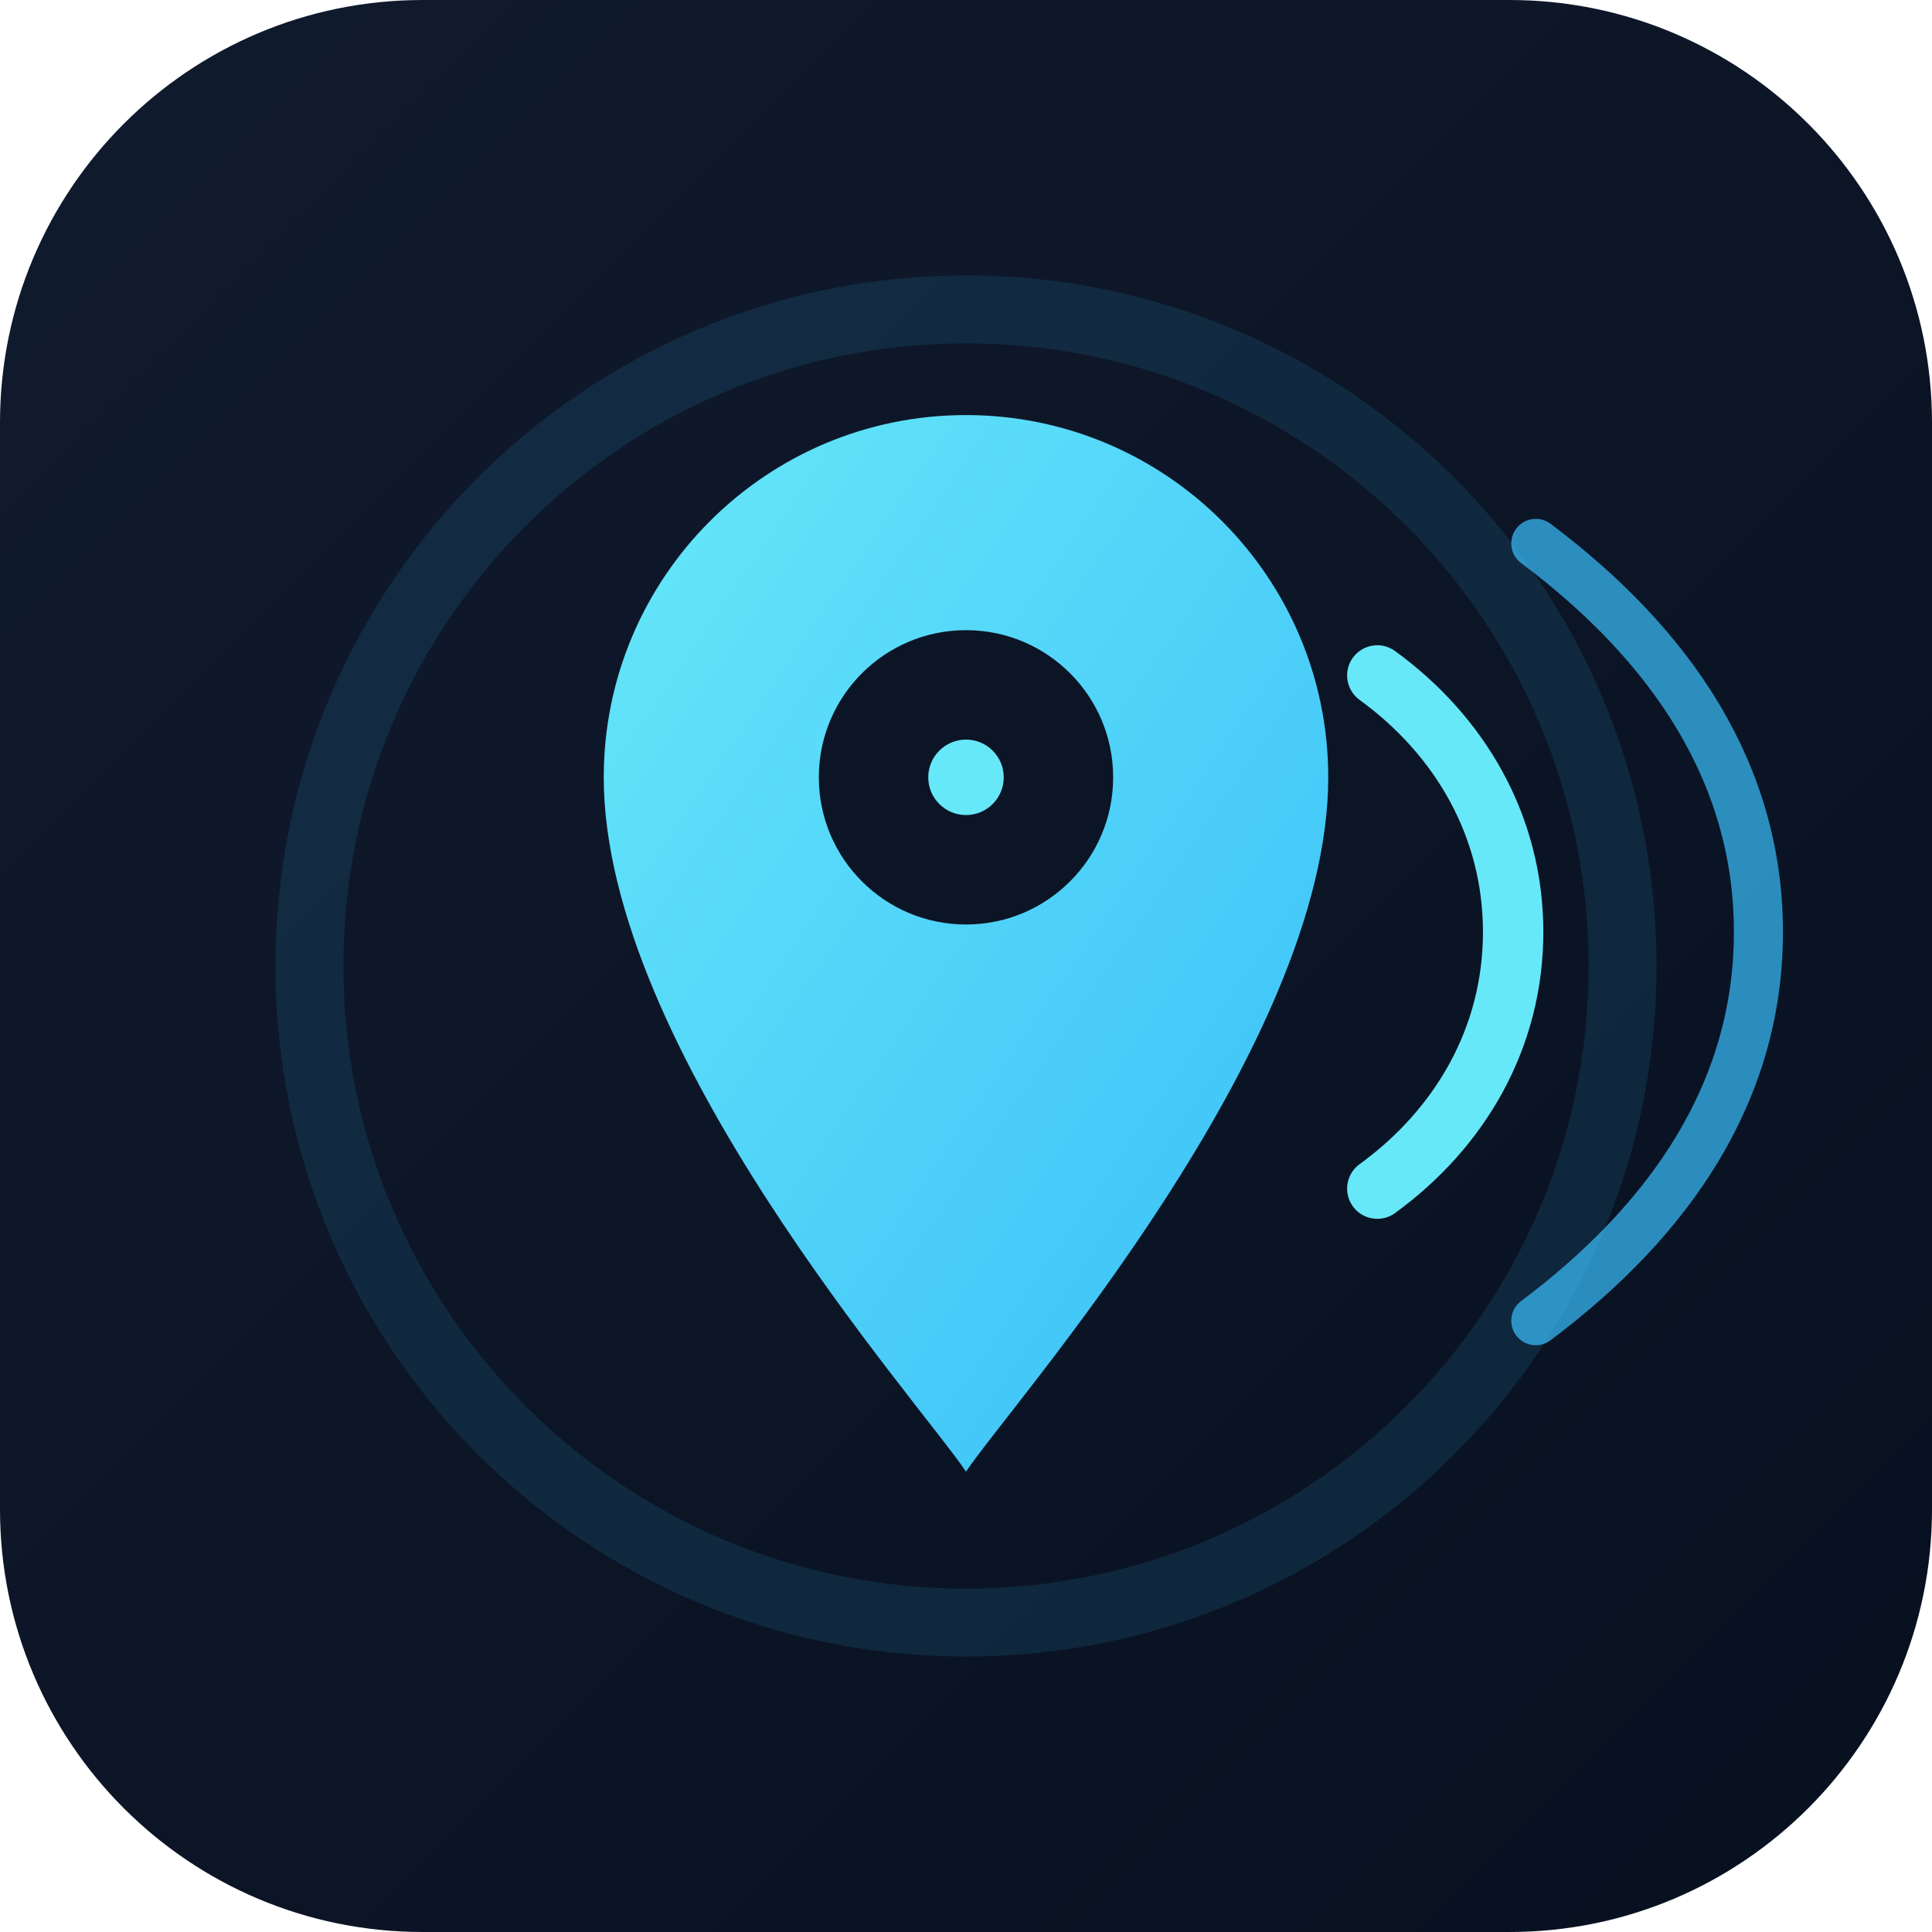
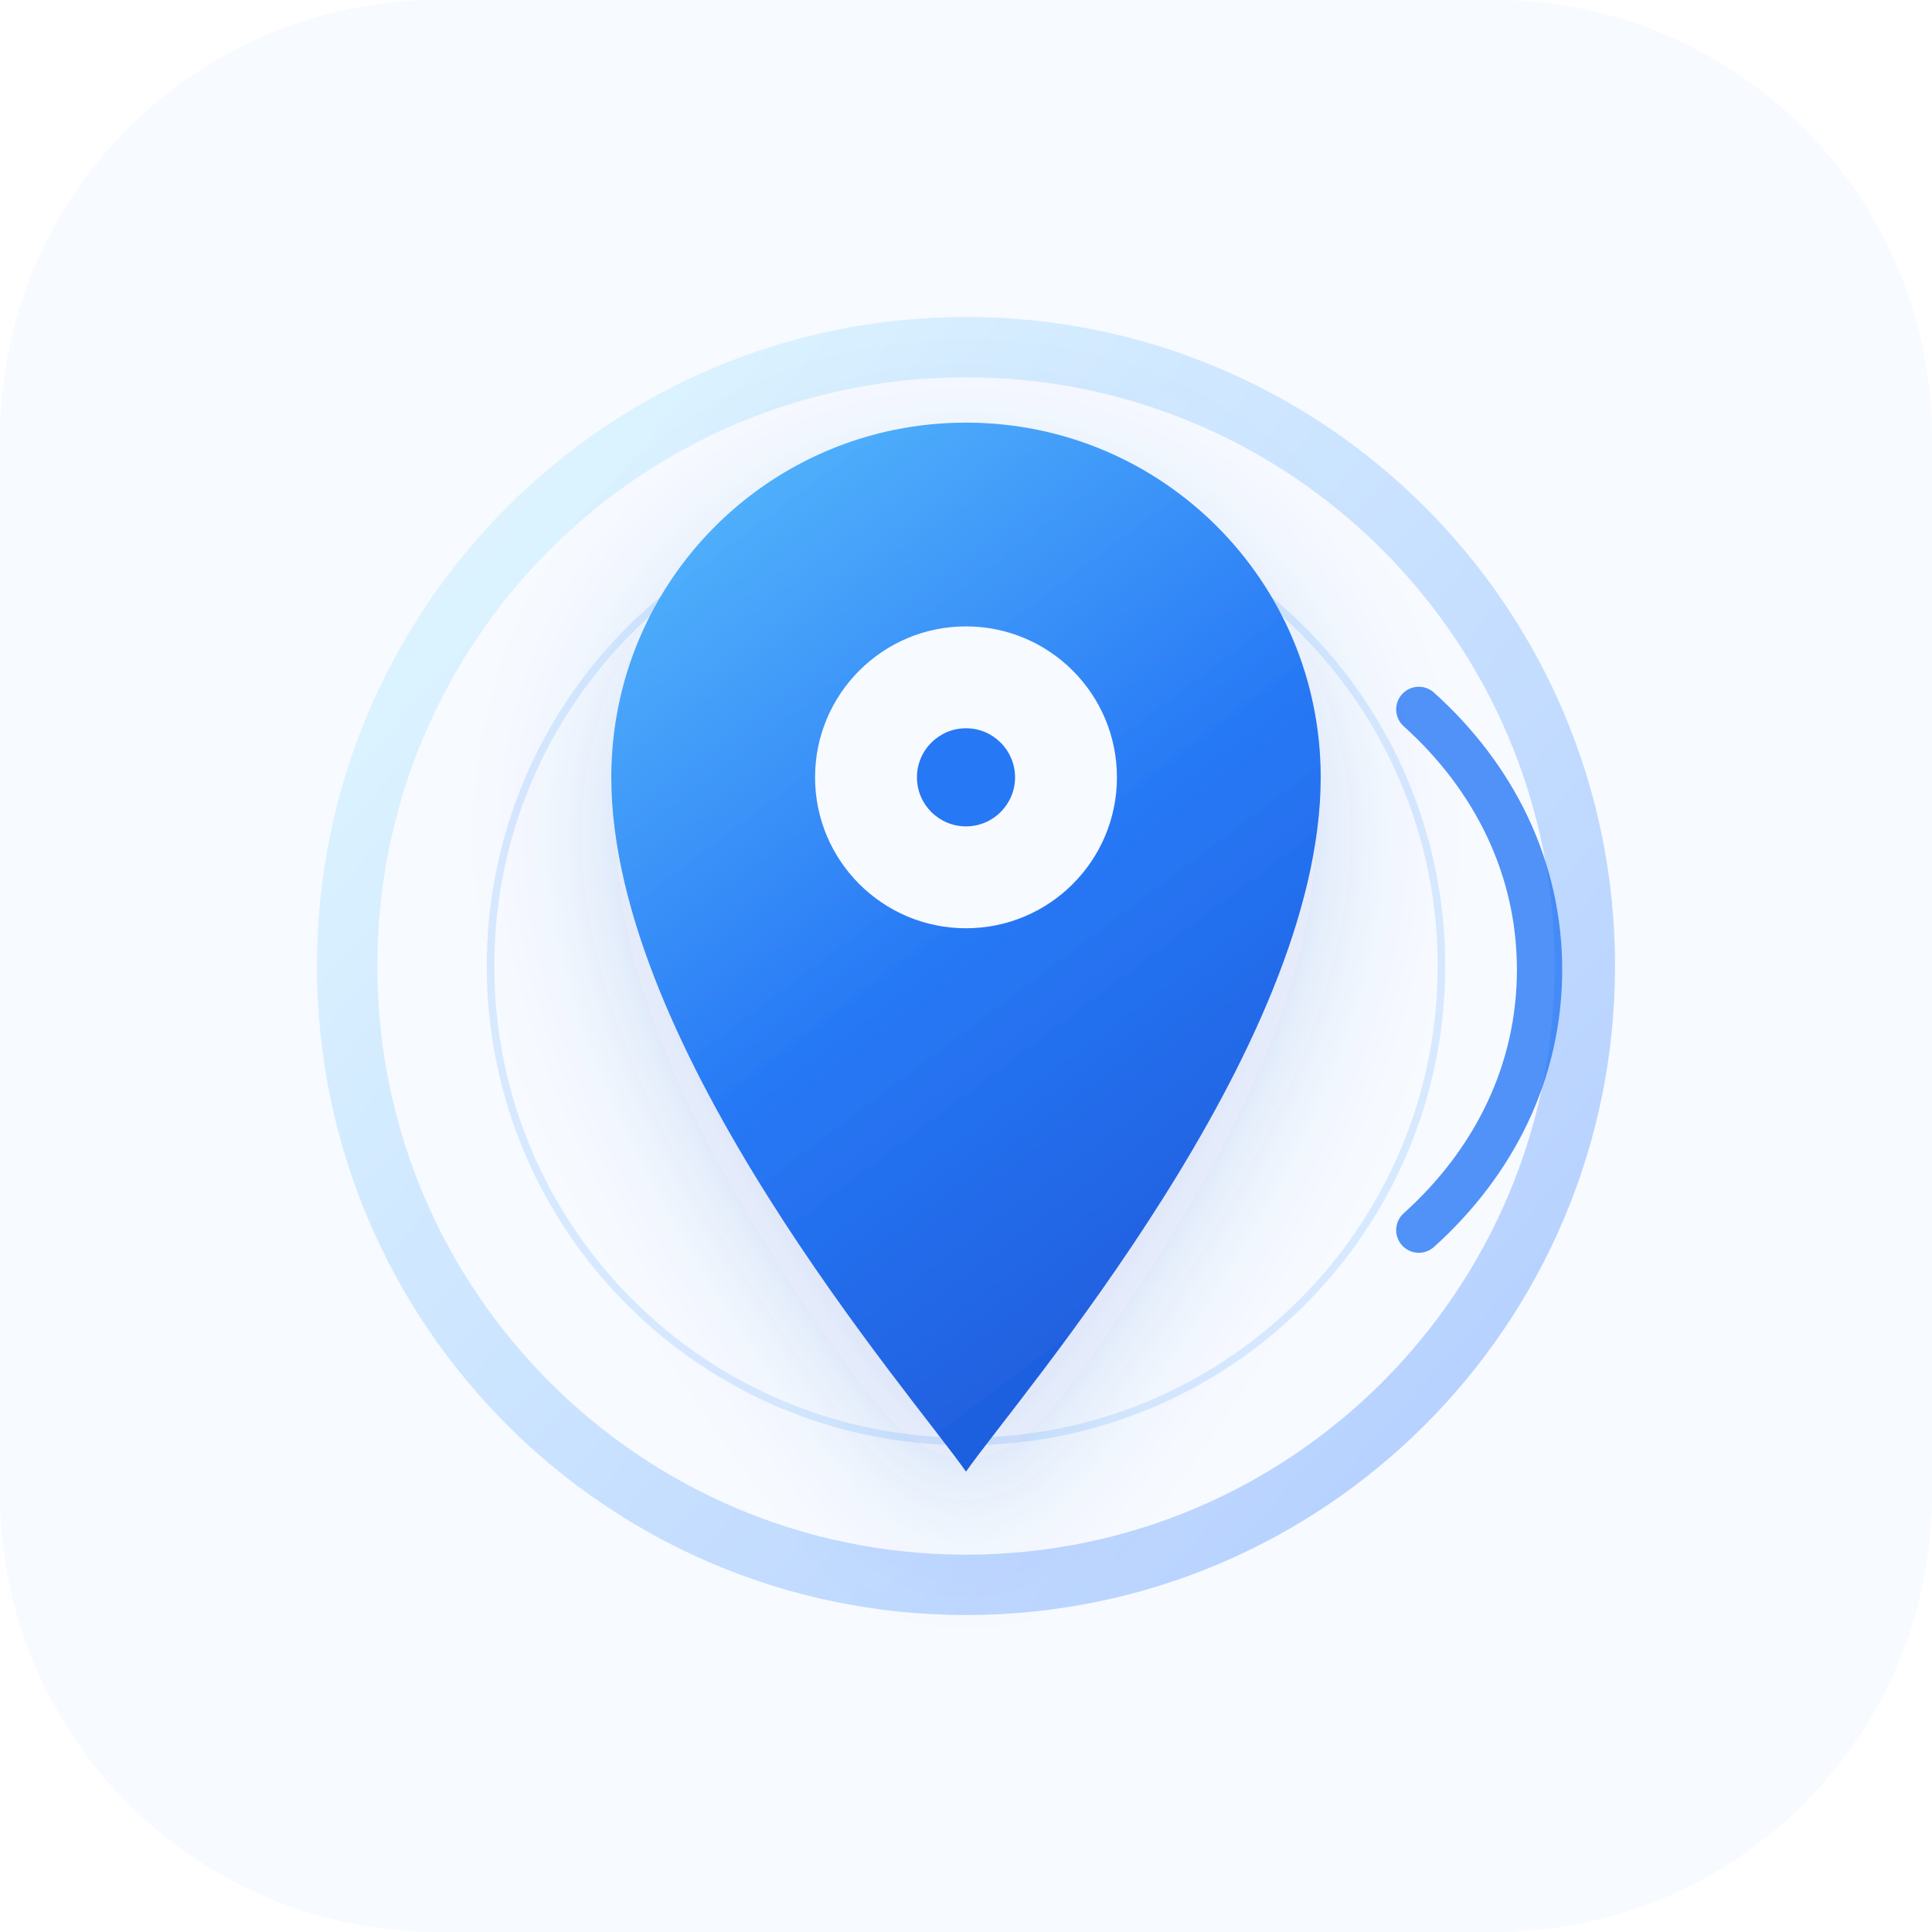
<svg xmlns="http://www.w3.org/2000/svg" viewBox="0 0 512 512" role="img" aria-labelledby="title desc">
  <defs>
-     <linearGradient id="bg" x1="0" y1="0" x2="1" y2="1">
-       <stop offset="0" stop-color="#111b2e" />
-       <stop offset="1" stop-color="#07101f" />
+     <linearGradient id="blue" x1="128" y1="80" x2="392" y2="432" gradientUnits="userSpaceOnUse">
+       <stop offset="0" stop-color="#69D2FF" />
+       <stop offset="0.48" stop-color="#2778F5" />
+       <stop offset="1" stop-color="#1645C7" />
    </linearGradient>
-     <linearGradient id="pin" x1="0" y1="0" x2="1" y2="1">
-       <stop offset="0" stop-color="#67e8f9" />
-       <stop offset="1" stop-color="#38bdf8" />
+     <linearGradient id="ring" x1="112" y1="128" x2="400" y2="384" gradientUnits="userSpaceOnUse">
+       <stop offset="0" stop-color="#BDEEFF" />
+       <stop offset="1" stop-color="#5B96FF" />
    </linearGradient>
+     <filter id="shadow" x="-30%" y="-30%" width="160%" height="160%">
+       <feDropShadow dx="0" dy="14" stdDeviation="18" flood-color="#1E5BCE" flood-opacity=".18" />
+     </filter>
  </defs>
-   <rect width="512" height="512" rx="112" fill="url(#bg)" />
-   <circle cx="256" cy="256" r="174" fill="none" stroke="#38bdf8" stroke-opacity=".12" stroke-width="18" />
-   <path d="M256 390c-12-18-96-112-96-184 0-53 43-96 96-96s96 43 96 96c0 72-84 166-96 184Z" fill="url(#pin)" />
-   <circle cx="256" cy="206" r="39" fill="#0b1526" />
-   <path d="M365 315c22-16 36-40 36-68s-14-52-36-68" fill="none" stroke="#67e8f9" stroke-linecap="round" stroke-width="16" />
-   <path d="M407 350c36-27 59-61 59-103s-23-76-59-103" fill="none" stroke="#38bdf8" stroke-linecap="round" stroke-opacity=".72" stroke-width="13" />
-   <circle cx="256" cy="206" r="10" fill="#67e8f9" />
+   <rect width="512" height="512" rx="116" fill="#F7FAFF" />
+   <circle cx="256" cy="256" r="164" fill="none" stroke="url(#ring)" stroke-width="16" opacity=".42" />
+   <circle cx="256" cy="256" r="126" fill="none" stroke="#D7E9FF" stroke-width="2" />
+   <g filter="url(#shadow)">
+     <path d="M256 390c-14-20-94-112-94-184 0-52 42-94 94-94s94 42 94 94c0 72-80 164-94 184Z" fill="url(#blue)" />
+     <circle cx="256" cy="206" r="40" fill="#F7FAFF" />
+     <circle cx="256" cy="206" r="13" fill="#2778F5" />
+   </g>
+   <path d="M376 326c20-18 32-42 32-69s-12-51-32-69" fill="none" stroke="#2778F5" stroke-width="12" stroke-linecap="round" opacity=".8" />
</svg>
